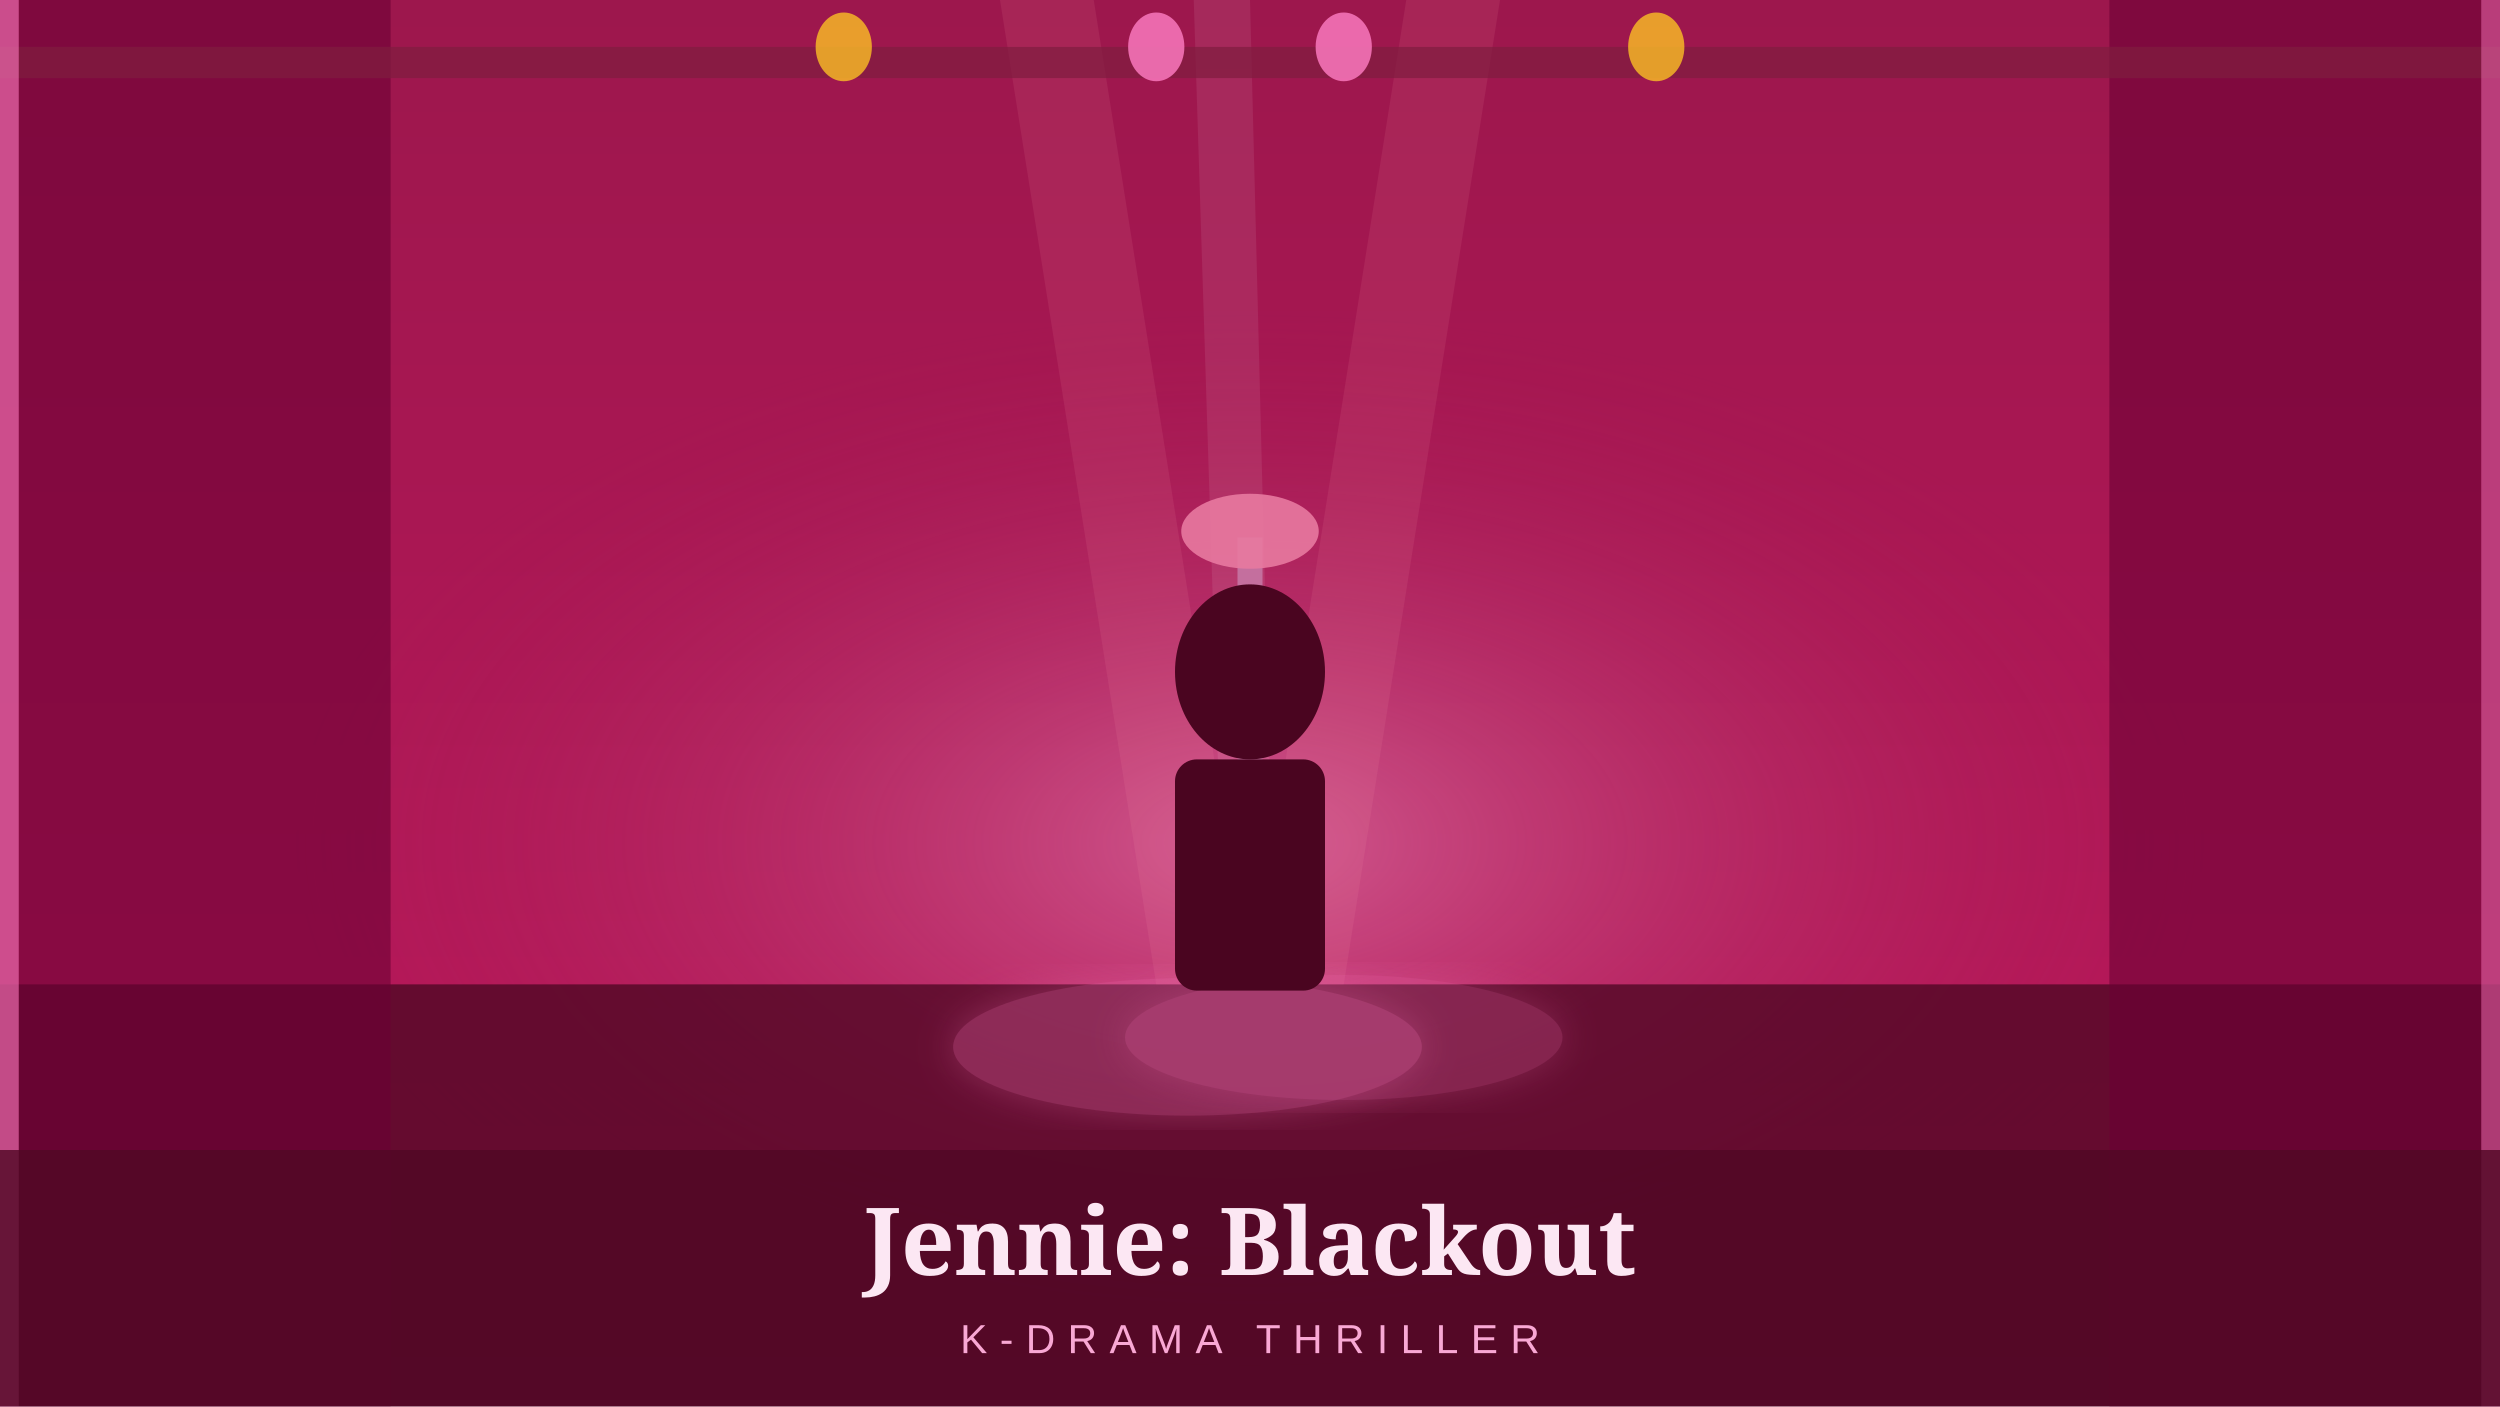
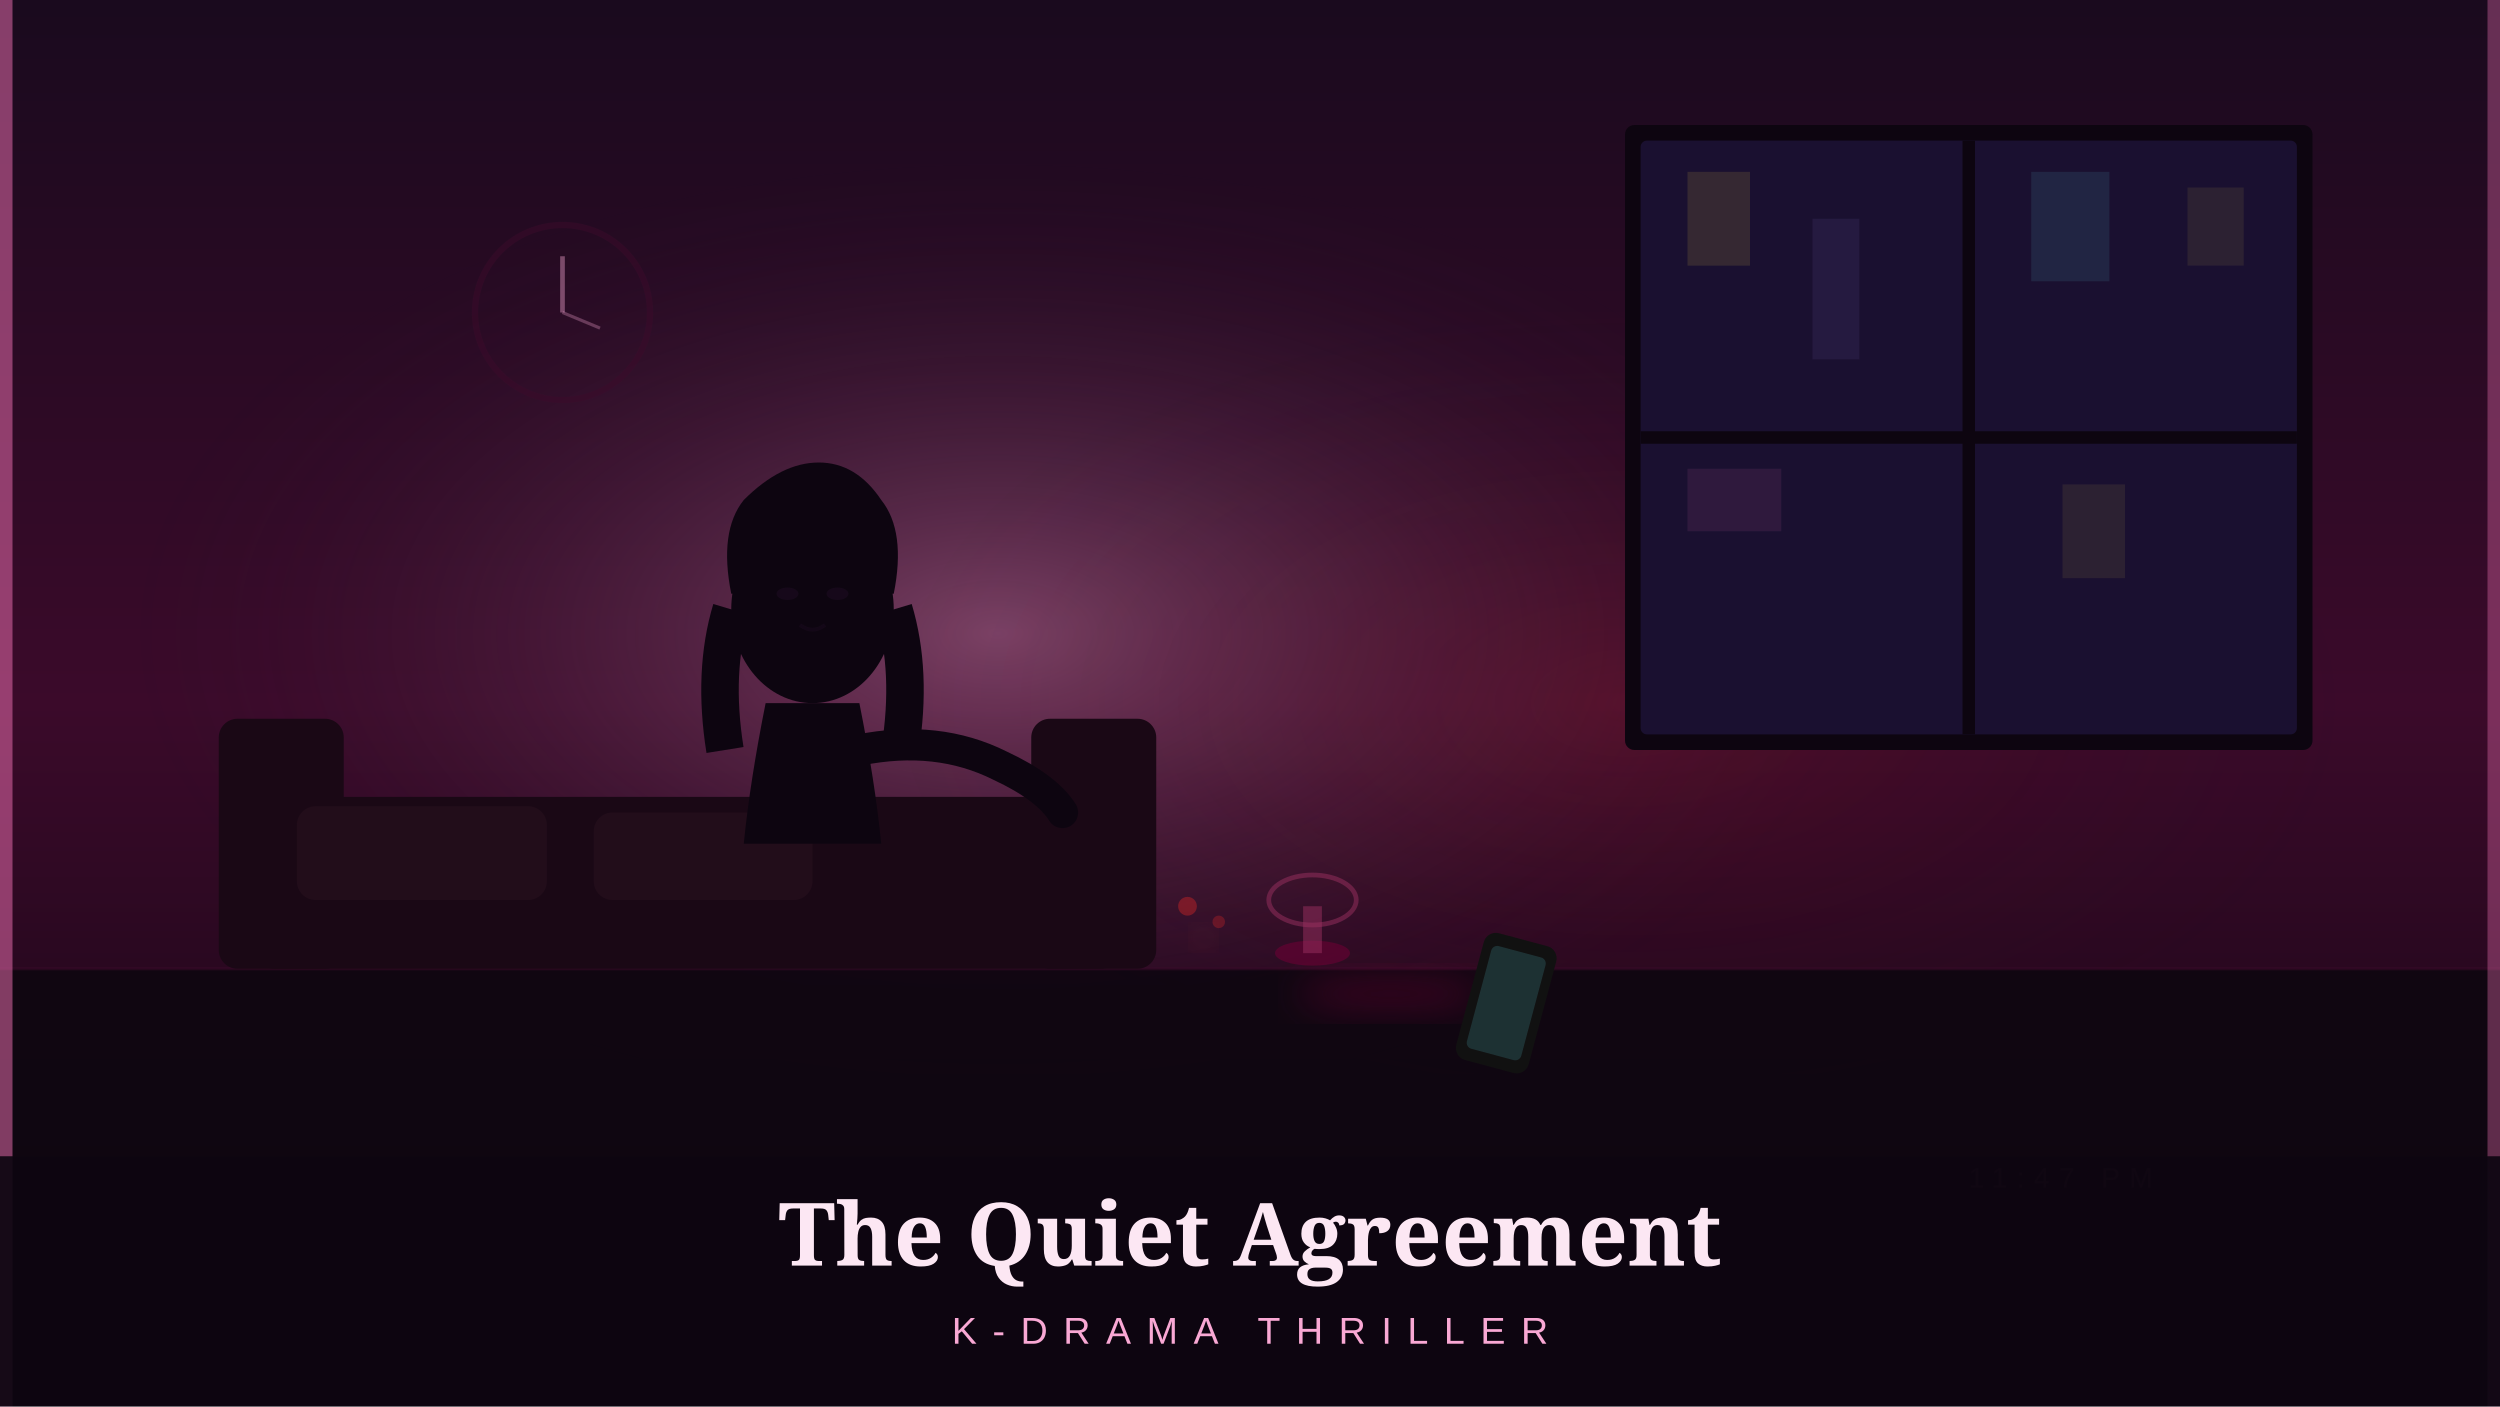
<svg xmlns="http://www.w3.org/2000/svg" viewBox="0 0 800 450">
  <defs>
    <linearGradient id="bg" x1="0%" y1="0%" x2="0%" y2="100%">
-       <stop offset="0%" stop-color="#9d174d" />
-       <stop offset="100%" stop-color="#be185d" />
+       <stop offset="0%" stop-color="#1a0a1e" />
+       <stop offset="50%" stop-color="#3b0a2a" />
+       <stop offset="100%" stop-color="#0d0510" />
    </linearGradient>
-     <radialGradient id="spot" cx="50%" cy="60%" r="38%">
-       <stop offset="0%" stop-color="#f9a8d4" stop-opacity="0.45" />
-       <stop offset="100%" stop-color="#9d174d" stop-opacity="0" />
+     <radialGradient id="spot" cx="40%" cy="45%" r="35%">
+       <stop offset="0%" stop-color="#f9a8d4" stop-opacity="0.35" />
+       <stop offset="100%" stop-color="#1a0a1e" stop-opacity="0" />
    </radialGradient>
-     <filter id="gf">
-       <feGaussianBlur stdDeviation="6" result="b" />
+     <radialGradient id="spot2" cx="65%" cy="50%" r="30%">
+       <stop offset="0%" stop-color="#dc2626" stop-opacity="0.15" />
+       <stop offset="100%" stop-color="#1a0a1e" stop-opacity="0" />
+     </radialGradient>
+     <filter id="glow">
+       <feGaussianBlur stdDeviation="4" result="b" />
      <feMerge>
        <feMergeNode in="b" />
        <feMergeNode in="SourceGraphic" />
      </feMerge>
    </filter>
+     <filter id="blur">
+       <feGaussianBlur stdDeviation="6" />
+     </filter>
+     <filter id="softblur">
+       <feGaussianBlur stdDeviation="10" />
+     </filter>
  </defs>
  <rect width="800" height="450" fill="url(#bg)" />
  <rect width="800" height="450" fill="url(#spot)" />
-   <rect x="0" y="315" width="800" height="135" fill="#500724" opacity="0.8" />
-   <polygon points="350,0 320,0 370,315 400,315" fill="#fda4af" opacity="0.10" />
-   <polygon points="450,0 480,0 430,315 400,315" fill="#fda4af" opacity="0.10" />
-   <polygon points="400,0 382,0 392,315 408,315" fill="#ffffff" opacity="0.08" />
-   <ellipse cx="380" cy="335" rx="75" ry="22" fill="#f472b6" opacity="0.28" filter="url(#gf)" />
-   <ellipse cx="430" cy="332" rx="70" ry="20" fill="#f472b6" opacity="0.22" filter="url(#gf)" />
-   <rect x="396" y="172" width="8" height="143" fill="#c77daa" opacity="0.8" />
-   <ellipse cx="400" cy="170" rx="22" ry="12" fill="#e879a0" opacity="0.9" />
-   <ellipse cx="400" cy="215" rx="24" ry="28" fill="#4a0520" />
-   <rect x="376" y="243" width="48" height="74" fill="#4a0520" rx="7" />
-   <rect x="0" y="0" width="125" height="450" fill="#6b0033" opacity="0.6" />
-   <rect x="675" y="0" width="125" height="450" fill="#6b0033" opacity="0.6" />
-   <rect x="0" y="15" width="800" height="10" fill="#7f1d3f" opacity="0.7" />
-   <ellipse cx="270" cy="15" rx="9" ry="11" fill="#fbbf24" opacity="0.8" />
-   <ellipse cx="370" cy="15" rx="9" ry="11" fill="#f472b6" opacity="0.9" />
-   <ellipse cx="430" cy="15" rx="9" ry="11" fill="#f472b6" opacity="0.9" />
-   <ellipse cx="530" cy="15" rx="9" ry="11" fill="#fbbf24" opacity="0.8" />
-   <rect x="0" y="0" width="6" height="450" fill="#f472b6" opacity="0.65" />
-   <rect x="794" y="0" width="6" height="450" fill="#f472b6" opacity="0.5" />
-   <rect x="0" y="368" width="800" height="82" fill="#500724" opacity="0.8" />
-   <text x="400" y="408" font-family="Georgia,serif" font-size="30" fill="#fce7f3" text-anchor="middle" font-weight="bold">Jennie: Blackout</text>
-   <text x="400" y="433" font-family="Arial,sans-serif" font-size="13" fill="#f9a8d4" text-anchor="middle" letter-spacing="4">K-DRAMA THRILLER</text>
+   <rect width="800" height="450" fill="url(#spot2)" />
+   <rect x="520" y="40" width="220" height="200" fill="#0d0510" rx="3" />
+   <rect x="525" y="45" width="210" height="190" fill="#1a1030" rx="2" />
+   <line x1="630" y1="45" x2="630" y2="235" stroke="#0d0510" stroke-width="4" />
+   <line x1="525" y1="140" x2="735" y2="140" stroke="#0d0510" stroke-width="4" />
+   <rect x="540" y="55" width="20" height="30" fill="#fde047" opacity="0.12" />
+   <rect x="580" y="70" width="15" height="45" fill="#a78bfa" opacity="0.08" />
+   <rect x="650" y="55" width="25" height="35" fill="#67e8f9" opacity="0.1" />
+   <rect x="700" y="60" width="18" height="25" fill="#fde047" opacity="0.08" />
+   <rect x="540" y="150" width="30" height="20" fill="#f472b6" opacity="0.1" />
+   <rect x="660" y="155" width="20" height="30" fill="#fde047" opacity="0.08" />
+   <rect x="0" y="310" width="800" height="140" fill="#0d0510" opacity="0.9" />
+   <line x1="0" y1="310" x2="800" y2="310" stroke="#3b0a2a" stroke-width="1" opacity="0.5" />
+   <rect x="80" y="255" width="280" height="55" fill="#1a0815" rx="8" />
+   <rect x="70" y="230" width="40" height="80" fill="#1a0815" rx="6" />
+   <rect x="330" y="230" width="40" height="80" fill="#1a0815" rx="6" />
+   <rect x="95" y="258" width="80" height="30" fill="#220d1a" rx="6" />
+   <rect x="190" y="260" width="70" height="28" fill="#220d1a" rx="6" />
+   <ellipse cx="260" cy="195" rx="26" ry="30" fill="#0d0510" />
+   <path d="M234,190 Q230,170 238,160 Q250,148 262,148 Q274,148 282,160 Q290,170 286,190" fill="#0d0510" />
+   <path d="M234,195 Q228,215 232,240" stroke="#0d0510" stroke-width="12" fill="none" />
+   <path d="M286,195 Q292,215 288,240" stroke="#0d0510" stroke-width="12" fill="none" />
+   <ellipse cx="252" cy="190" rx="3.5" ry="2" fill="#1a0a1e" opacity="0.7" />
+   <ellipse cx="268" cy="190" rx="3.5" ry="2" fill="#1a0a1e" opacity="0.7" />
+   <path d="M256,200 Q260,203 264,200" stroke="#1a0a1e" stroke-width="1.2" fill="none" opacity="0.5" />
+   <path d="M245,225 Q240,250 238,270 L282,270 Q280,250 275,225 Z" fill="#0d0510" />
+   <path d="M275,240 Q300,235 320,245 Q335,252 340,260" stroke="#0d0510" stroke-width="10" fill="none" stroke-linecap="round" />
+   <ellipse cx="420" cy="305" rx="12" ry="4" fill="#6b0033" opacity="0.6" />
+   <rect x="417" y="290" width="6" height="15" fill="#9a3060" opacity="0.5" />
+   <ellipse cx="420" cy="288" rx="14" ry="8" fill="none" stroke="#9a3060" stroke-width="1.5" opacity="0.5" />
+   <ellipse cx="445" cy="318" rx="30" ry="8" fill="#6b0033" opacity="0.35" filter="url(#blur)" />
+   <rect x="470" y="300" width="24" height="42" fill="#111" rx="4" transform="rotate(15, 482, 321)" />
+   <rect x="473" y="304" width="18" height="34" fill="#67e8f9" opacity="0.15" rx="2" transform="rotate(15, 482, 321)" />
+   <circle cx="380" cy="290" r="3" fill="#dc2626" opacity="0.4" />
+   <circle cx="390" cy="295" r="2" fill="#dc2626" opacity="0.3" />
+   <circle cx="385" cy="300" r="4" fill="#dc2626" opacity="0.25" filter="url(#blur)" />
+   <circle cx="180" cy="100" r="28" fill="none" stroke="#3b0a2a" stroke-width="2" opacity="0.5" />
+   <line x1="180" y1="100" x2="180" y2="82" stroke="#f9a8d4" stroke-width="1.5" opacity="0.4" />
+   <line x1="180" y1="100" x2="192" y2="105" stroke="#f9a8d4" stroke-width="1" opacity="0.3" />
+   <text x="630" y="380" font-family="Arial,sans-serif" font-size="9" fill="#f472b6" opacity="0.15" letter-spacing="3">11:47 PM</text>
+   <rect x="0" y="0" width="4" height="450" fill="#f472b6" opacity="0.5" />
+   <rect x="796" y="0" width="4" height="450" fill="#f472b6" opacity="0.35" />
+   <rect x="0" y="370" width="800" height="80" fill="#0d0510" opacity="0.92" />
+   <text x="400" y="405" font-family="Georgia,serif" font-size="28" fill="#fce7f3" text-anchor="middle" font-weight="bold">The Quiet Agreement</text>
+   <text x="400" y="430" font-family="Arial,sans-serif" font-size="12" fill="#f9a8d4" text-anchor="middle" letter-spacing="5">K-DRAMA THRILLER</text>
</svg>
